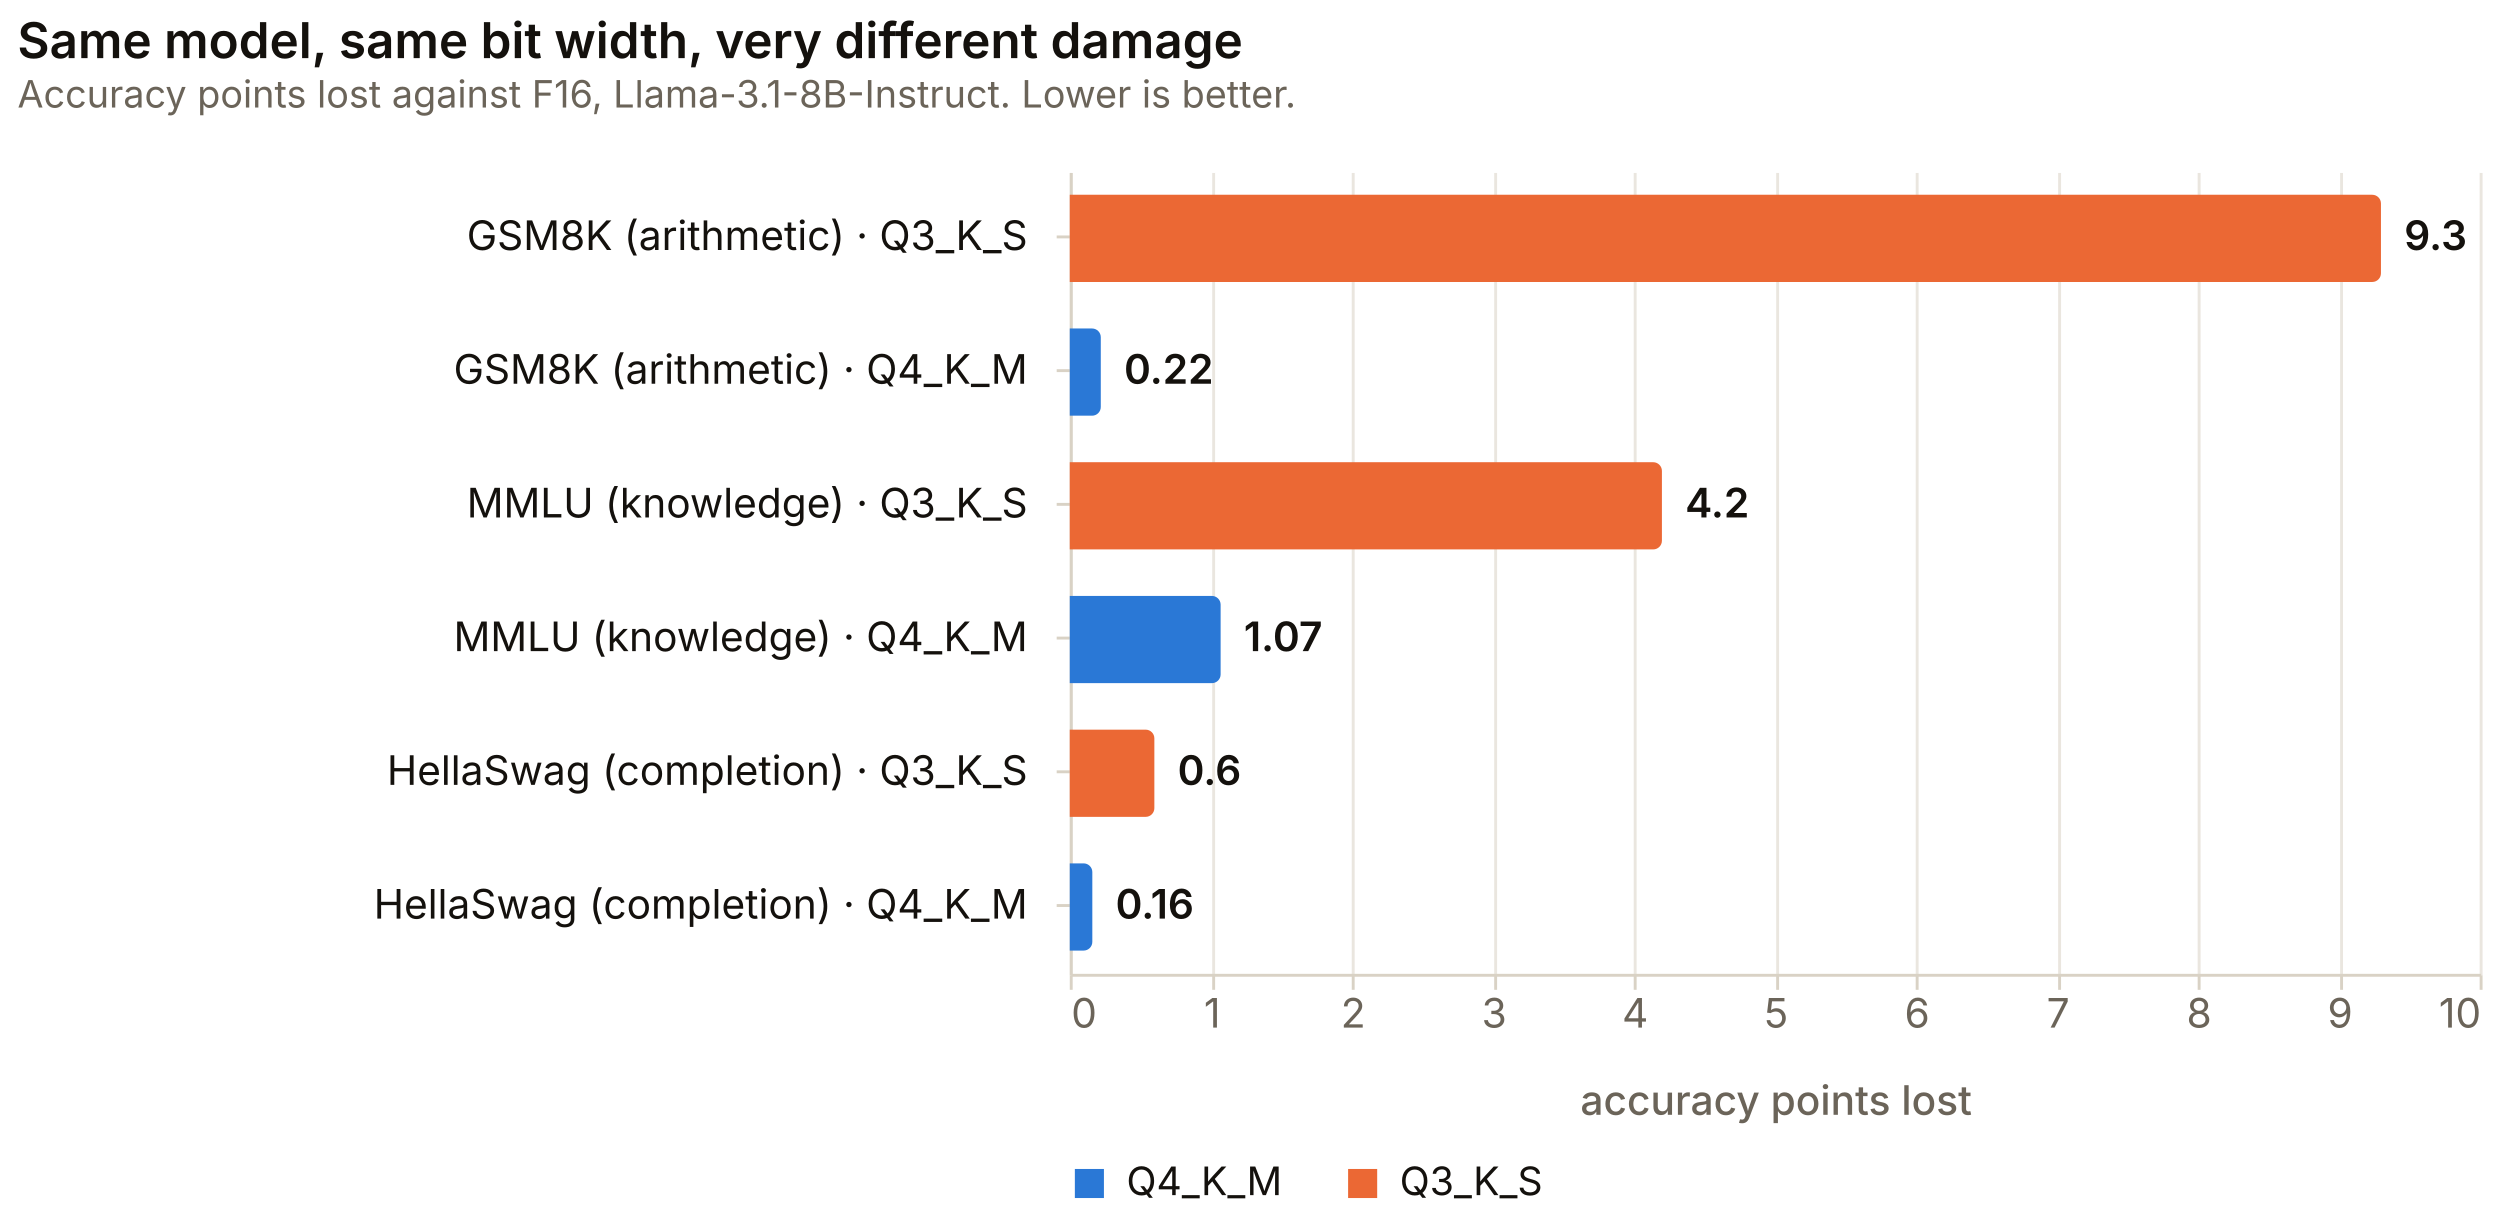
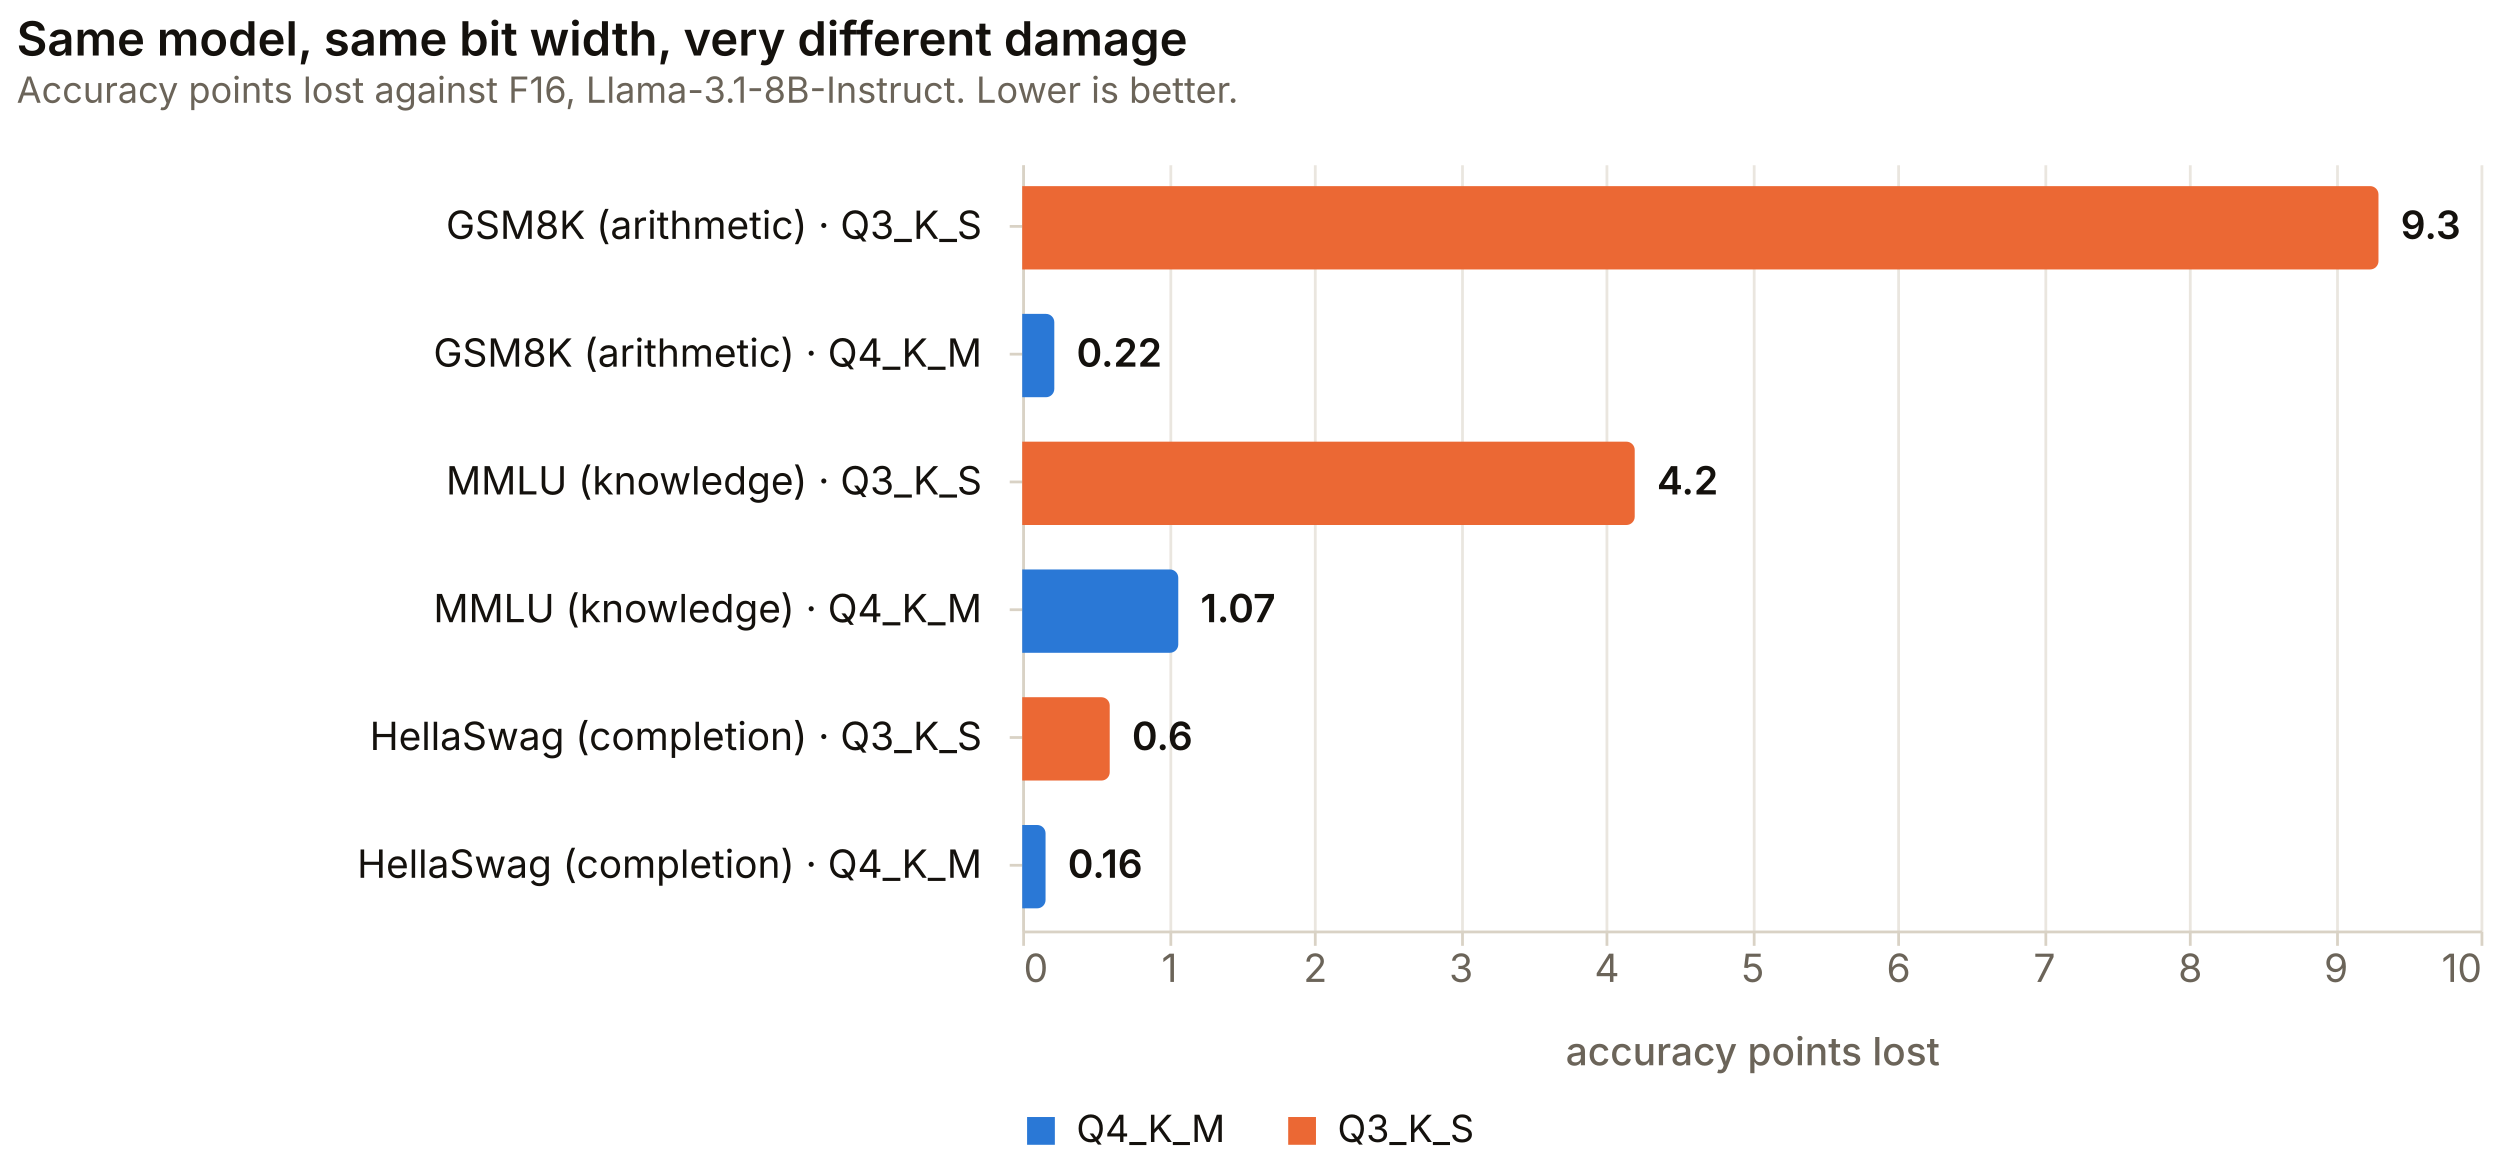
- <svg xmlns="http://www.w3.org/2000/svg" version="1.1" class="marks" width="860" height="420" viewBox="0 0 860 420">
+ <svg xmlns="http://www.w3.org/2000/svg" version="1.1" class="marks" width="900" height="420" viewBox="0 0 900 420">
  <g fill="none" stroke-miterlimit="4" transform="translate(368,59)">
    <g class="mark-group role-frame root" role="graphics-object" aria-roledescription="group mark container">
      <g transform="translate(0,0)">
-         <path class="background" aria-hidden="true" d="M0,0h485v276h-485Z" />
+         <path class="background" aria-hidden="true" d="M0,0h525v276h-525Z" />
        <g>
          <g class="mark-group role-axis" aria-hidden="true">
            <g transform="translate(0.5,276.5)">
              <path class="background" aria-hidden="true" d="M0,0h0v0h0Z" pointer-events="none" />
              <g>
                <g class="mark-rule role-axis-grid" pointer-events="none">
                  <line transform="translate(0,0)" x2="0" y2="-276" stroke="#d9d2c5" stroke-opacity="0.55" stroke-width="1" opacity="1" />
-                   <line transform="translate(49,0)" x2="0" y2="-276" stroke="#d9d2c5" stroke-opacity="0.55" stroke-width="1" opacity="1" />
-                   <line transform="translate(97,0)" x2="0" y2="-276" stroke="#d9d2c5" stroke-opacity="0.55" stroke-width="1" opacity="1" />
-                   <line transform="translate(146,0)" x2="0" y2="-276" stroke="#d9d2c5" stroke-opacity="0.55" stroke-width="1" opacity="1" />
-                   <line transform="translate(194,0)" x2="0" y2="-276" stroke="#d9d2c5" stroke-opacity="0.55" stroke-width="1" opacity="1" />
-                   <line transform="translate(243,0)" x2="0" y2="-276" stroke="#d9d2c5" stroke-opacity="0.55" stroke-width="1" opacity="1" />
-                   <line transform="translate(291,0)" x2="0" y2="-276" stroke="#d9d2c5" stroke-opacity="0.55" stroke-width="1" opacity="1" />
-                   <line transform="translate(340,0)" x2="0" y2="-276" stroke="#d9d2c5" stroke-opacity="0.55" stroke-width="1" opacity="1" />
-                   <line transform="translate(388,0)" x2="0" y2="-276" stroke="#d9d2c5" stroke-opacity="0.55" stroke-width="1" opacity="1" />
-                   <line transform="translate(437,0)" x2="0" y2="-276" stroke="#d9d2c5" stroke-opacity="0.55" stroke-width="1" opacity="1" />
-                   <line transform="translate(485,0)" x2="0" y2="-276" stroke="#d9d2c5" stroke-opacity="0.55" stroke-width="1" opacity="1" />
+                   <line transform="translate(53,0)" x2="0" y2="-276" stroke="#d9d2c5" stroke-opacity="0.55" stroke-width="1" opacity="1" />
+                   <line transform="translate(105,0)" x2="0" y2="-276" stroke="#d9d2c5" stroke-opacity="0.55" stroke-width="1" opacity="1" />
+                   <line transform="translate(158,0)" x2="0" y2="-276" stroke="#d9d2c5" stroke-opacity="0.55" stroke-width="1" opacity="1" />
+                   <line transform="translate(210,0)" x2="0" y2="-276" stroke="#d9d2c5" stroke-opacity="0.55" stroke-width="1" opacity="1" />
+                   <line transform="translate(263,0)" x2="0" y2="-276" stroke="#d9d2c5" stroke-opacity="0.55" stroke-width="1" opacity="1" />
+                   <line transform="translate(315,0)" x2="0" y2="-276" stroke="#d9d2c5" stroke-opacity="0.55" stroke-width="1" opacity="1" />
+                   <line transform="translate(368,0)" x2="0" y2="-276" stroke="#d9d2c5" stroke-opacity="0.55" stroke-width="1" opacity="1" />
+                   <line transform="translate(420,0)" x2="0" y2="-276" stroke="#d9d2c5" stroke-opacity="0.55" stroke-width="1" opacity="1" />
+                   <line transform="translate(473,0)" x2="0" y2="-276" stroke="#d9d2c5" stroke-opacity="0.55" stroke-width="1" opacity="1" />
+                   <line transform="translate(525,0)" x2="0" y2="-276" stroke="#d9d2c5" stroke-opacity="0.55" stroke-width="1" opacity="1" />
                </g>
              </g>
              <path class="foreground" aria-hidden="true" d="" pointer-events="none" display="none" />
            </g>
          </g>
          <g class="mark-group role-axis" role="graphics-symbol" aria-roledescription="axis" aria-label="X-axis titled 'accuracy points lost' for a linear scale with values from 0 to 10">
            <g transform="translate(0.5,276.5)">
              <path class="background" aria-hidden="true" d="M0,0h0v0h0Z" pointer-events="none" />
              <g>
                <g class="mark-rule role-axis-tick" pointer-events="none">
                  <line transform="translate(0,0)" x2="0" y2="5" stroke="#d9d2c5" stroke-width="1" opacity="1" />
-                   <line transform="translate(49,0)" x2="0" y2="5" stroke="#d9d2c5" stroke-width="1" opacity="1" />
-                   <line transform="translate(97,0)" x2="0" y2="5" stroke="#d9d2c5" stroke-width="1" opacity="1" />
-                   <line transform="translate(146,0)" x2="0" y2="5" stroke="#d9d2c5" stroke-width="1" opacity="1" />
-                   <line transform="translate(194,0)" x2="0" y2="5" stroke="#d9d2c5" stroke-width="1" opacity="1" />
-                   <line transform="translate(243,0)" x2="0" y2="5" stroke="#d9d2c5" stroke-width="1" opacity="1" />
-                   <line transform="translate(291,0)" x2="0" y2="5" stroke="#d9d2c5" stroke-width="1" opacity="1" />
-                   <line transform="translate(340,0)" x2="0" y2="5" stroke="#d9d2c5" stroke-width="1" opacity="1" />
-                   <line transform="translate(388,0)" x2="0" y2="5" stroke="#d9d2c5" stroke-width="1" opacity="1" />
-                   <line transform="translate(437,0)" x2="0" y2="5" stroke="#d9d2c5" stroke-width="1" opacity="1" />
-                   <line transform="translate(485,0)" x2="0" y2="5" stroke="#d9d2c5" stroke-width="1" opacity="1" />
+                   <line transform="translate(53,0)" x2="0" y2="5" stroke="#d9d2c5" stroke-width="1" opacity="1" />
+                   <line transform="translate(105,0)" x2="0" y2="5" stroke="#d9d2c5" stroke-width="1" opacity="1" />
+                   <line transform="translate(158,0)" x2="0" y2="5" stroke="#d9d2c5" stroke-width="1" opacity="1" />
+                   <line transform="translate(210,0)" x2="0" y2="5" stroke="#d9d2c5" stroke-width="1" opacity="1" />
+                   <line transform="translate(263,0)" x2="0" y2="5" stroke="#d9d2c5" stroke-width="1" opacity="1" />
+                   <line transform="translate(315,0)" x2="0" y2="5" stroke="#d9d2c5" stroke-width="1" opacity="1" />
+                   <line transform="translate(368,0)" x2="0" y2="5" stroke="#d9d2c5" stroke-width="1" opacity="1" />
+                   <line transform="translate(420,0)" x2="0" y2="5" stroke="#d9d2c5" stroke-width="1" opacity="1" />
+                   <line transform="translate(473,0)" x2="0" y2="5" stroke="#d9d2c5" stroke-width="1" opacity="1" />
+                   <line transform="translate(525,0)" x2="0" y2="5" stroke="#d9d2c5" stroke-width="1" opacity="1" />
                </g>
                <g class="mark-text role-axis-label" pointer-events="none">
                  <text text-anchor="start" transform="translate(0,18)" font-family="ui-sans-serif, system-ui, -apple-system, 'Segoe UI', Inter, Helvetica, Arial, sans-serif" font-size="14px" fill="#6b6459" opacity="1">0</text>
-                   <text text-anchor="middle" transform="translate(48.5,18)" font-family="ui-sans-serif, system-ui, -apple-system, 'Segoe UI', Inter, Helvetica, Arial, sans-serif" font-size="14px" fill="#6b6459" opacity="1">1</text>
-                   <text text-anchor="middle" transform="translate(97,18)" font-family="ui-sans-serif, system-ui, -apple-system, 'Segoe UI', Inter, Helvetica, Arial, sans-serif" font-size="14px" fill="#6b6459" opacity="1">2</text>
-                   <text text-anchor="middle" transform="translate(145.5,18)" font-family="ui-sans-serif, system-ui, -apple-system, 'Segoe UI', Inter, Helvetica, Arial, sans-serif" font-size="14px" fill="#6b6459" opacity="1">3</text>
-                   <text text-anchor="middle" transform="translate(194,18)" font-family="ui-sans-serif, system-ui, -apple-system, 'Segoe UI', Inter, Helvetica, Arial, sans-serif" font-size="14px" fill="#6b6459" opacity="1">4</text>
-                   <text text-anchor="middle" transform="translate(242.5,18)" font-family="ui-sans-serif, system-ui, -apple-system, 'Segoe UI', Inter, Helvetica, Arial, sans-serif" font-size="14px" fill="#6b6459" opacity="1">5</text>
-                   <text text-anchor="middle" transform="translate(291,18)" font-family="ui-sans-serif, system-ui, -apple-system, 'Segoe UI', Inter, Helvetica, Arial, sans-serif" font-size="14px" fill="#6b6459" opacity="1">6</text>
-                   <text text-anchor="middle" transform="translate(339.5,18)" font-family="ui-sans-serif, system-ui, -apple-system, 'Segoe UI', Inter, Helvetica, Arial, sans-serif" font-size="14px" fill="#6b6459" opacity="1">7</text>
-                   <text text-anchor="middle" transform="translate(388,18)" font-family="ui-sans-serif, system-ui, -apple-system, 'Segoe UI', Inter, Helvetica, Arial, sans-serif" font-size="14px" fill="#6b6459" opacity="1">8</text>
-                   <text text-anchor="middle" transform="translate(436.5,18)" font-family="ui-sans-serif, system-ui, -apple-system, 'Segoe UI', Inter, Helvetica, Arial, sans-serif" font-size="14px" fill="#6b6459" opacity="1">9</text>
-                   <text text-anchor="end" transform="translate(485,18)" font-family="ui-sans-serif, system-ui, -apple-system, 'Segoe UI', Inter, Helvetica, Arial, sans-serif" font-size="14px" fill="#6b6459" opacity="1">10</text>
+                   <text text-anchor="middle" transform="translate(52.5,18)" font-family="ui-sans-serif, system-ui, -apple-system, 'Segoe UI', Inter, Helvetica, Arial, sans-serif" font-size="14px" fill="#6b6459" opacity="1">1</text>
+                   <text text-anchor="middle" transform="translate(105,18)" font-family="ui-sans-serif, system-ui, -apple-system, 'Segoe UI', Inter, Helvetica, Arial, sans-serif" font-size="14px" fill="#6b6459" opacity="1">2</text>
+                   <text text-anchor="middle" transform="translate(157.5,18)" font-family="ui-sans-serif, system-ui, -apple-system, 'Segoe UI', Inter, Helvetica, Arial, sans-serif" font-size="14px" fill="#6b6459" opacity="1">3</text>
+                   <text text-anchor="middle" transform="translate(210,18)" font-family="ui-sans-serif, system-ui, -apple-system, 'Segoe UI', Inter, Helvetica, Arial, sans-serif" font-size="14px" fill="#6b6459" opacity="1">4</text>
+                   <text text-anchor="middle" transform="translate(262.5,18)" font-family="ui-sans-serif, system-ui, -apple-system, 'Segoe UI', Inter, Helvetica, Arial, sans-serif" font-size="14px" fill="#6b6459" opacity="1">5</text>
+                   <text text-anchor="middle" transform="translate(315,18)" font-family="ui-sans-serif, system-ui, -apple-system, 'Segoe UI', Inter, Helvetica, Arial, sans-serif" font-size="14px" fill="#6b6459" opacity="1">6</text>
+                   <text text-anchor="middle" transform="translate(367.5,18)" font-family="ui-sans-serif, system-ui, -apple-system, 'Segoe UI', Inter, Helvetica, Arial, sans-serif" font-size="14px" fill="#6b6459" opacity="1">7</text>
+                   <text text-anchor="middle" transform="translate(420,18)" font-family="ui-sans-serif, system-ui, -apple-system, 'Segoe UI', Inter, Helvetica, Arial, sans-serif" font-size="14px" fill="#6b6459" opacity="1">8</text>
+                   <text text-anchor="middle" transform="translate(472.5,18)" font-family="ui-sans-serif, system-ui, -apple-system, 'Segoe UI', Inter, Helvetica, Arial, sans-serif" font-size="14px" fill="#6b6459" opacity="1">9</text>
+                   <text text-anchor="end" transform="translate(525,18)" font-family="ui-sans-serif, system-ui, -apple-system, 'Segoe UI', Inter, Helvetica, Arial, sans-serif" font-size="14px" fill="#6b6459" opacity="1">10</text>
                </g>
                <g class="mark-rule role-axis-domain" pointer-events="none">
-                   <line transform="translate(0,0)" x2="485" y2="0" stroke="#d9d2c5" stroke-width="1" opacity="1" />
+                   <line transform="translate(0,0)" x2="525" y2="0" stroke="#d9d2c5" stroke-width="1" opacity="1" />
                </g>
                <g class="mark-text role-axis-title" pointer-events="none">
-                   <text text-anchor="middle" transform="translate(242.5,48)" font-family="ui-sans-serif, system-ui, -apple-system, 'Segoe UI', Inter, Helvetica, Arial, sans-serif" font-size="14px" font-weight="500" fill="#6b6459" opacity="1">accuracy points lost</text>
+                   <text text-anchor="middle" transform="translate(262.5,48)" font-family="ui-sans-serif, system-ui, -apple-system, 'Segoe UI', Inter, Helvetica, Arial, sans-serif" font-size="14px" font-weight="500" fill="#6b6459" opacity="1">accuracy points lost</text>
                </g>
              </g>
              <path class="foreground" aria-hidden="true" d="" pointer-events="none" display="none" />
            </g>
          </g>
          <g class="mark-group role-axis" role="graphics-symbol" aria-roledescription="axis" aria-label="Y-axis for a discrete scale with 6 values: GSM8K (arithmetic) · Q3_K_S, GSM8K (arithmetic) · Q4_K_M, MMLU (knowledge) · Q3_K_S, MMLU (knowledge) · Q4_K_M, HellaSwag (completion) · Q3_K_S, HellaSwag (completion) · Q4_K_M">
            <g transform="translate(0.5,0.5)">
              <path class="background" aria-hidden="true" d="M0,0h0v0h0Z" pointer-events="none" />
              <g>
                <g class="mark-rule role-axis-tick" pointer-events="none">
                  <line transform="translate(0,22)" x2="-5" y2="0" stroke="#d9d2c5" stroke-width="1" opacity="1" />
                  <line transform="translate(0,68)" x2="-5" y2="0" stroke="#d9d2c5" stroke-width="1" opacity="1" />
                  <line transform="translate(0,114)" x2="-5" y2="0" stroke="#d9d2c5" stroke-width="1" opacity="1" />
                  <line transform="translate(0,160)" x2="-5" y2="0" stroke="#d9d2c5" stroke-width="1" opacity="1" />
                  <line transform="translate(0,206)" x2="-5" y2="0" stroke="#d9d2c5" stroke-width="1" opacity="1" />
                  <line transform="translate(0,252)" x2="-5" y2="0" stroke="#d9d2c5" stroke-width="1" opacity="1" />
                </g>
                <g class="mark-text role-axis-label" pointer-events="none">
                  <text text-anchor="end" transform="translate(-15,26.5)" font-family="ui-sans-serif, system-ui, -apple-system, 'Segoe UI', Inter, Helvetica, Arial, sans-serif" font-size="14px" fill="#14110d" opacity="1">GSM8K (arithmetic) · Q3_K_S</text>
                  <text text-anchor="end" transform="translate(-15,72.5)" font-family="ui-sans-serif, system-ui, -apple-system, 'Segoe UI', Inter, Helvetica, Arial, sans-serif" font-size="14px" fill="#14110d" opacity="1">GSM8K (arithmetic) · Q4_K_M</text>
                  <text text-anchor="end" transform="translate(-15,118.5)" font-family="ui-sans-serif, system-ui, -apple-system, 'Segoe UI', Inter, Helvetica, Arial, sans-serif" font-size="14px" fill="#14110d" opacity="1">MMLU (knowledge) · Q3_K_S</text>
                  <text text-anchor="end" transform="translate(-15,164.5)" font-family="ui-sans-serif, system-ui, -apple-system, 'Segoe UI', Inter, Helvetica, Arial, sans-serif" font-size="14px" fill="#14110d" opacity="1">MMLU (knowledge) · Q4_K_M</text>
                  <text text-anchor="end" transform="translate(-15,210.5)" font-family="ui-sans-serif, system-ui, -apple-system, 'Segoe UI', Inter, Helvetica, Arial, sans-serif" font-size="14px" fill="#14110d" opacity="1">HellaSwag (completion) · Q3_K_S</text>
                  <text text-anchor="end" transform="translate(-15,256.5)" font-family="ui-sans-serif, system-ui, -apple-system, 'Segoe UI', Inter, Helvetica, Arial, sans-serif" font-size="14px" fill="#14110d" opacity="1">HellaSwag (completion) · Q4_K_M</text>
                </g>
                <g class="mark-rule role-axis-domain" pointer-events="none">
                  <line transform="translate(0,0)" x2="0" y2="276" stroke="#d9d2c5" stroke-width="1" opacity="1" />
                </g>
              </g>
              <path class="foreground" aria-hidden="true" d="" pointer-events="none" display="none" />
            </g>
          </g>
          <g class="mark-group role-scope" role="graphics-object" aria-roledescription="group mark container">
            <g transform="translate(0,8)">
-               <path class="background" aria-hidden="true" d="M0,0L448.05,0C449.706,0,451.05,1.344,451.05,3L451.05,27C451.05,28.656,449.706,30,448.05,30L0,30C0,30,0,30,0,30L0,0C0,0,0,0,0,0Z" />
+               <path class="background" aria-hidden="true" d="M0,0L485.25,0C486.906,0,488.25,1.344,488.25,3L488.25,27C488.25,28.656,486.906,30,485.25,30L0,30C0,30,0,30,0,30L0,0C0,0,0,0,0,0Z" />
              <g clip-path="url(#clip87)">
                <g class="mark-group role-scope" role="graphics-object" aria-roledescription="group mark container">
                  <g transform="translate(0,0)">
                    <path class="background" aria-hidden="true" d="M0,0h0v30h0Z" />
                    <g>
                      <g class="mark-rect role-mark layer_0_marks" role="graphics-object" aria-roledescription="rect mark container">
-                         <path aria-label="accuracy points lost: 9.3; label: GSM8K (arithmetic) · Q3_K_S; quant: Q3_K_S" role="graphics-symbol" aria-roledescription="bar" d="M0,0h451.05v30h-451.05Z" fill="#eb6834" />
+                         <path aria-label="accuracy points lost: 9.3; label: GSM8K (arithmetic) · Q3_K_S; quant: Q3_K_S" role="graphics-symbol" aria-roledescription="bar" d="M0,0h488.25v30h-488.25Z" fill="#eb6834" />
                      </g>
                    </g>
                    <path class="foreground" aria-hidden="true" d="" display="none" />
                  </g>
                </g>
              </g>
              <path class="foreground" aria-hidden="true" d="" display="none" />
            </g>
            <g transform="translate(0,54)">
-               <path class="background" aria-hidden="true" d="M0,0L7.67,0C9.326,0,10.67,1.344,10.67,3L10.67,27C10.67,28.656,9.326,30,7.67,30L0,30C0,30,0,30,0,30L0,0C0,0,0,0,0,0Z" />
+               <path class="background" aria-hidden="true" d="M0,0L8.55,0C10.206,0,11.55,1.344,11.55,3L11.55,27C11.55,28.656,10.206,30,8.55,30L0,30C0,30,0,30,0,30L0,0C0,0,0,0,0,0Z" />
              <g clip-path="url(#clip88)">
                <g class="mark-group role-scope" role="graphics-object" aria-roledescription="group mark container">
                  <g transform="translate(0,0)">
                    <path class="background" aria-hidden="true" d="M0,0h0v30h0Z" />
                    <g>
                      <g class="mark-rect role-mark layer_0_marks" role="graphics-object" aria-roledescription="rect mark container">
-                         <path aria-label="accuracy points lost: 0.22; label: GSM8K (arithmetic) · Q4_K_M; quant: Q4_K_M" role="graphics-symbol" aria-roledescription="bar" d="M0,0h10.67v30h-10.67Z" fill="#2a78d6" />
+                         <path aria-label="accuracy points lost: 0.22; label: GSM8K (arithmetic) · Q4_K_M; quant: Q4_K_M" role="graphics-symbol" aria-roledescription="bar" d="M0,0h11.55v30h-11.55Z" fill="#2a78d6" />
                      </g>
                    </g>
                    <path class="foreground" aria-hidden="true" d="" display="none" />
                  </g>
                </g>
              </g>
              <path class="foreground" aria-hidden="true" d="" display="none" />
            </g>
            <g transform="translate(0,100)">
-               <path class="background" aria-hidden="true" d="M0,0L200.7,0C202.356,0,203.7,1.344,203.7,3L203.7,27C203.7,28.656,202.356,30,200.7,30L0,30C0,30,0,30,0,30L0,0C0,0,0,0,0,0Z" />
+               <path class="background" aria-hidden="true" d="M0,0L217.5,0C219.156,0,220.5,1.344,220.5,3L220.5,27C220.5,28.656,219.156,30,217.5,30L0,30C0,30,0,30,0,30L0,0C0,0,0,0,0,0Z" />
              <g clip-path="url(#clip89)">
                <g class="mark-group role-scope" role="graphics-object" aria-roledescription="group mark container">
                  <g transform="translate(0,0)">
                    <path class="background" aria-hidden="true" d="M0,0h0v30h0Z" />
                    <g>
                      <g class="mark-rect role-mark layer_0_marks" role="graphics-object" aria-roledescription="rect mark container">
-                         <path aria-label="accuracy points lost: 4.2; label: MMLU (knowledge) · Q3_K_S; quant: Q3_K_S" role="graphics-symbol" aria-roledescription="bar" d="M0,0h203.7v30h-203.7Z" fill="#eb6834" />
+                         <path aria-label="accuracy points lost: 4.2; label: MMLU (knowledge) · Q3_K_S; quant: Q3_K_S" role="graphics-symbol" aria-roledescription="bar" d="M0,0h220.5v30h-220.5Z" fill="#eb6834" />
                      </g>
                    </g>
                    <path class="foreground" aria-hidden="true" d="" display="none" />
                  </g>
                </g>
              </g>
              <path class="foreground" aria-hidden="true" d="" display="none" />
            </g>
            <g transform="translate(0,146)">
-               <path class="background" aria-hidden="true" d="M0,0L48.895,0C50.551,0,51.895,1.344,51.895,3L51.895,27C51.895,28.656,50.551,30,48.895,30L0,30C0,30,0,30,0,30L0,0C0,0,0,0,0,0Z" />
+               <path class="background" aria-hidden="true" d="M0,0L53.175,0C54.831,0,56.175,1.344,56.175,3L56.175,27C56.175,28.656,54.831,30,53.175,30L0,30C0,30,0,30,0,30L0,0C0,0,0,0,0,0Z" />
              <g clip-path="url(#clip90)">
                <g class="mark-group role-scope" role="graphics-object" aria-roledescription="group mark container">
                  <g transform="translate(0,0)">
                    <path class="background" aria-hidden="true" d="M0,0h0v30h0Z" />
                    <g>
                      <g class="mark-rect role-mark layer_0_marks" role="graphics-object" aria-roledescription="rect mark container">
-                         <path aria-label="accuracy points lost: 1.07; label: MMLU (knowledge) · Q4_K_M; quant: Q4_K_M" role="graphics-symbol" aria-roledescription="bar" d="M0,0h51.895v30h-51.895Z" fill="#2a78d6" />
+                         <path aria-label="accuracy points lost: 1.07; label: MMLU (knowledge) · Q4_K_M; quant: Q4_K_M" role="graphics-symbol" aria-roledescription="bar" d="M0,0h56.175v30h-56.175Z" fill="#2a78d6" />
                      </g>
                    </g>
                    <path class="foreground" aria-hidden="true" d="" display="none" />
                  </g>
                </g>
              </g>
              <path class="foreground" aria-hidden="true" d="" display="none" />
            </g>
            <g transform="translate(0,192)">
-               <path class="background" aria-hidden="true" d="M0,0L26.1,0C27.756,0,29.1,1.344,29.1,3L29.1,27C29.1,28.656,27.756,30,26.1,30L0,30C0,30,0,30,0,30L0,0C0,0,0,0,0,0Z" />
+               <path class="background" aria-hidden="true" d="M0,0L28.5,0C30.156,0,31.5,1.344,31.5,3L31.5,27C31.5,28.656,30.156,30,28.5,30L0,30C0,30,0,30,0,30L0,0C0,0,0,0,0,0Z" />
              <g clip-path="url(#clip91)">
                <g class="mark-group role-scope" role="graphics-object" aria-roledescription="group mark container">
                  <g transform="translate(0,0)">
                    <path class="background" aria-hidden="true" d="M0,0h0v30h0Z" />
                    <g>
                      <g class="mark-rect role-mark layer_0_marks" role="graphics-object" aria-roledescription="rect mark container">
-                         <path aria-label="accuracy points lost: 0.6; label: HellaSwag (completion) · Q3_K_S; quant: Q3_K_S" role="graphics-symbol" aria-roledescription="bar" d="M0,0h29.1v30h-29.1Z" fill="#eb6834" />
+                         <path aria-label="accuracy points lost: 0.6; label: HellaSwag (completion) · Q3_K_S; quant: Q3_K_S" role="graphics-symbol" aria-roledescription="bar" d="M0,0h31.5v30h-31.5Z" fill="#eb6834" />
                      </g>
                    </g>
                    <path class="foreground" aria-hidden="true" d="" display="none" />
                  </g>
                </g>
              </g>
              <path class="foreground" aria-hidden="true" d="" display="none" />
            </g>
            <g transform="translate(0,238)">
-               <path class="background" aria-hidden="true" d="M0,0L4.76,0C6.416,0,7.76,1.344,7.76,3L7.76,27C7.76,28.656,6.416,30,4.76,30L0,30C0,30,0,30,0,30L0,0C0,0,0,0,0,0Z" />
+               <path class="background" aria-hidden="true" d="M0,0L5.4,0C7.056,0,8.4,1.344,8.4,3L8.4,27C8.4,28.656,7.056,30,5.4,30L0,30C0,30,0,30,0,30L0,0C0,0,0,0,0,0Z" />
              <g clip-path="url(#clip92)">
                <g class="mark-group role-scope" role="graphics-object" aria-roledescription="group mark container">
                  <g transform="translate(0,0)">
                    <path class="background" aria-hidden="true" d="M0,0h0v30h0Z" />
                    <g>
                      <g class="mark-rect role-mark layer_0_marks" role="graphics-object" aria-roledescription="rect mark container">
-                         <path aria-label="accuracy points lost: 0.16; label: HellaSwag (completion) · Q4_K_M; quant: Q4_K_M" role="graphics-symbol" aria-roledescription="bar" d="M0,0h7.76v30h-7.76Z" fill="#2a78d6" />
+                         <path aria-label="accuracy points lost: 0.16; label: HellaSwag (completion) · Q4_K_M; quant: Q4_K_M" role="graphics-symbol" aria-roledescription="bar" d="M0,0h8.4v30h-8.4Z" fill="#2a78d6" />
                      </g>
                    </g>
                    <path class="foreground" aria-hidden="true" d="" display="none" />
                  </g>
                </g>
              </g>
              <path class="foreground" aria-hidden="true" d="" display="none" />
            </g>
          </g>
          <g class="mark-text role-mark layer_1_marks" role="graphics-object" aria-roledescription="text mark container">
-             <text aria-label="accuracy points lost: 9.3; label: GSM8K (arithmetic) · Q3_K_S; v: 9.3" role="graphics-symbol" aria-roledescription="text mark" text-anchor="start" transform="translate(459.05,27)" font-family="ui-sans-serif, system-ui, -apple-system, 'Segoe UI', Inter, Helvetica, Arial, sans-serif" font-size="14px" font-weight="600" fill="#14110d">9.3</text>
-             <text aria-label="accuracy points lost: 0.22; label: GSM8K (arithmetic) · Q4_K_M; v: 0.22" role="graphics-symbol" aria-roledescription="text mark" text-anchor="start" transform="translate(18.67,73)" font-family="ui-sans-serif, system-ui, -apple-system, 'Segoe UI', Inter, Helvetica, Arial, sans-serif" font-size="14px" font-weight="600" fill="#14110d">0.22</text>
-             <text aria-label="accuracy points lost: 4.2; label: MMLU (knowledge) · Q3_K_S; v: 4.2" role="graphics-symbol" aria-roledescription="text mark" text-anchor="start" transform="translate(211.7,119)" font-family="ui-sans-serif, system-ui, -apple-system, 'Segoe UI', Inter, Helvetica, Arial, sans-serif" font-size="14px" font-weight="600" fill="#14110d">4.2</text>
-             <text aria-label="accuracy points lost: 1.07; label: MMLU (knowledge) · Q4_K_M; v: 1.07" role="graphics-symbol" aria-roledescription="text mark" text-anchor="start" transform="translate(59.895,165)" font-family="ui-sans-serif, system-ui, -apple-system, 'Segoe UI', Inter, Helvetica, Arial, sans-serif" font-size="14px" font-weight="600" fill="#14110d">1.07</text>
-             <text aria-label="accuracy points lost: 0.6; label: HellaSwag (completion) · Q3_K_S; v: 0.6" role="graphics-symbol" aria-roledescription="text mark" text-anchor="start" transform="translate(37.1,211)" font-family="ui-sans-serif, system-ui, -apple-system, 'Segoe UI', Inter, Helvetica, Arial, sans-serif" font-size="14px" font-weight="600" fill="#14110d">0.6</text>
-             <text aria-label="accuracy points lost: 0.16; label: HellaSwag (completion) · Q4_K_M; v: 0.16" role="graphics-symbol" aria-roledescription="text mark" text-anchor="start" transform="translate(15.76,257)" font-family="ui-sans-serif, system-ui, -apple-system, 'Segoe UI', Inter, Helvetica, Arial, sans-serif" font-size="14px" font-weight="600" fill="#14110d">0.16</text>
+             <text aria-label="accuracy points lost: 9.3; label: GSM8K (arithmetic) · Q3_K_S; v: 9.3" role="graphics-symbol" aria-roledescription="text mark" text-anchor="start" transform="translate(496.25,27)" font-family="ui-sans-serif, system-ui, -apple-system, 'Segoe UI', Inter, Helvetica, Arial, sans-serif" font-size="14px" font-weight="600" fill="#14110d">9.3</text>
+             <text aria-label="accuracy points lost: 0.22; label: GSM8K (arithmetic) · Q4_K_M; v: 0.22" role="graphics-symbol" aria-roledescription="text mark" text-anchor="start" transform="translate(19.55,73)" font-family="ui-sans-serif, system-ui, -apple-system, 'Segoe UI', Inter, Helvetica, Arial, sans-serif" font-size="14px" font-weight="600" fill="#14110d">0.22</text>
+             <text aria-label="accuracy points lost: 4.2; label: MMLU (knowledge) · Q3_K_S; v: 4.2" role="graphics-symbol" aria-roledescription="text mark" text-anchor="start" transform="translate(228.5,119)" font-family="ui-sans-serif, system-ui, -apple-system, 'Segoe UI', Inter, Helvetica, Arial, sans-serif" font-size="14px" font-weight="600" fill="#14110d">4.2</text>
+             <text aria-label="accuracy points lost: 1.07; label: MMLU (knowledge) · Q4_K_M; v: 1.07" role="graphics-symbol" aria-roledescription="text mark" text-anchor="start" transform="translate(64.175,165)" font-family="ui-sans-serif, system-ui, -apple-system, 'Segoe UI', Inter, Helvetica, Arial, sans-serif" font-size="14px" font-weight="600" fill="#14110d">1.07</text>
+             <text aria-label="accuracy points lost: 0.6; label: HellaSwag (completion) · Q3_K_S; v: 0.6" role="graphics-symbol" aria-roledescription="text mark" text-anchor="start" transform="translate(39.5,211)" font-family="ui-sans-serif, system-ui, -apple-system, 'Segoe UI', Inter, Helvetica, Arial, sans-serif" font-size="14px" font-weight="600" fill="#14110d">0.6</text>
+             <text aria-label="accuracy points lost: 0.16; label: HellaSwag (completion) · Q4_K_M; v: 0.16" role="graphics-symbol" aria-roledescription="text mark" text-anchor="start" transform="translate(16.4,257)" font-family="ui-sans-serif, system-ui, -apple-system, 'Segoe UI', Inter, Helvetica, Arial, sans-serif" font-size="14px" font-weight="600" fill="#14110d">0.16</text>
          </g>
          <g class="mark-group role-legend" role="graphics-symbol" aria-roledescription="legend" aria-label="Symbol legend for fill color with 2 values: Q4_K_M, Q3_K_S">
            <g transform="translate(0,341)">
              <path class="background" aria-hidden="true" d="M0,0h178v14h-178Z" pointer-events="none" />
              <g>
                <g class="mark-group role-legend-entry">
                  <g transform="translate(0,0)">
                    <path class="background" aria-hidden="true" d="M0,0h0v0h0Z" pointer-events="none" />
                    <g>
                      <g class="mark-group role-scope" role="graphics-object" aria-roledescription="group mark container">
                        <g transform="translate(0,0.375)">
                          <path class="background" aria-hidden="true" d="M0,0h83.5v13.25h-83.5Z" pointer-events="none" opacity="1" />
                          <g>
                            <g class="mark-symbol role-legend-symbol" pointer-events="none">
                              <path transform="translate(6.75,6.75)" d="M-5,-5h10v10h-10Z" fill="#2a78d6" stroke-width="0" opacity="1" />
                            </g>
                            <g class="mark-text role-legend-label" pointer-events="none">
                              <text text-anchor="start" transform="translate(19.5,10.75)" font-family="ui-sans-serif, system-ui, -apple-system, 'Segoe UI', Inter, Helvetica, Arial, sans-serif" font-size="13.5px" fill="#14110d" opacity="1">Q4_K_M</text>
                            </g>
                          </g>
                          <path class="foreground" aria-hidden="true" d="" pointer-events="none" display="none" />
                        </g>
                        <g transform="translate(94,0.375)">
                          <path class="background" aria-hidden="true" d="M0,0h83.5v13.25h-83.5Z" pointer-events="none" opacity="1" />
                          <g>
                            <g class="mark-symbol role-legend-symbol" pointer-events="none">
                              <path transform="translate(6.75,6.75)" d="M-5,-5h10v10h-10Z" fill="#eb6834" stroke-width="0" opacity="1" />
                            </g>
                            <g class="mark-text role-legend-label" pointer-events="none">
                              <text text-anchor="start" transform="translate(19.5,10.75)" font-family="ui-sans-serif, system-ui, -apple-system, 'Segoe UI', Inter, Helvetica, Arial, sans-serif" font-size="13.5px" fill="#14110d" opacity="1">Q3_K_S</text>
                            </g>
                          </g>
                          <path class="foreground" aria-hidden="true" d="" pointer-events="none" display="none" />
                        </g>
                      </g>
                    </g>
                    <path class="foreground" aria-hidden="true" d="" pointer-events="none" display="none" />
                  </g>
                </g>
              </g>
              <path class="foreground" aria-hidden="true" d="" pointer-events="none" display="none" />
            </g>
          </g>
          <g class="mark-group role-title">
            <g transform="translate(-362,-52)">
              <path class="background" aria-hidden="true" d="M0,0h0v0h0Z" pointer-events="none" />
              <g>
                <g class="mark-text role-title-text" role="graphics-symbol" aria-roledescription="title" aria-label="Title text 'Same model, same bit width, very different damage'" pointer-events="none">
                  <text text-anchor="start" transform="translate(0,13)" font-family="ui-sans-serif, system-ui, -apple-system, 'Segoe UI', Inter, Helvetica, Arial, sans-serif" font-size="17px" font-weight="600" fill="#14110d" opacity="1">Same model, same bit width, very different damage</text>
                </g>
                <g class="mark-text role-title-subtitle" role="graphics-symbol" aria-roledescription="subtitle" aria-label="Subtitle text 'Accuracy points lost against F16, Llama-3.1-8B-Instruct. Lower is better.'" pointer-events="none">
                  <text text-anchor="start" transform="translate(0,30)" font-family="ui-sans-serif, system-ui, -apple-system, 'Segoe UI', Inter, Helvetica, Arial, sans-serif" font-size="13px" fill="#6b6459" opacity="1">Accuracy points lost against F16, Llama-3.1-8B-Instruct. Lower is better.</text>
                </g>
              </g>
              <path class="foreground" aria-hidden="true" d="" pointer-events="none" display="none" />
            </g>
          </g>
        </g>
        <path class="foreground" aria-hidden="true" d="" display="none" />
      </g>
    </g>
  </g>
  <defs>
    <clipPath id="clip87">
-       <path d="M0,0L448.05,0C449.706,0,451.05,1.344,451.05,3L451.05,27C451.05,28.656,449.706,30,448.05,30L0,30C0,30,0,30,0,30L0,0C0,0,0,0,0,0Z" />
+       <path d="M0,0L485.25,0C486.906,0,488.25,1.344,488.25,3L488.25,27C488.25,28.656,486.906,30,485.25,30L0,30C0,30,0,30,0,30L0,0C0,0,0,0,0,0Z" />
    </clipPath>
    <clipPath id="clip88">
-       <path d="M0,0L7.67,0C9.326,0,10.67,1.344,10.67,3L10.67,27C10.67,28.656,9.326,30,7.67,30L0,30C0,30,0,30,0,30L0,0C0,0,0,0,0,0Z" />
+       <path d="M0,0L8.55,0C10.206,0,11.55,1.344,11.55,3L11.55,27C11.55,28.656,10.206,30,8.55,30L0,30C0,30,0,30,0,30L0,0C0,0,0,0,0,0Z" />
    </clipPath>
    <clipPath id="clip89">
-       <path d="M0,0L200.7,0C202.356,0,203.7,1.344,203.7,3L203.7,27C203.7,28.656,202.356,30,200.7,30L0,30C0,30,0,30,0,30L0,0C0,0,0,0,0,0Z" />
+       <path d="M0,0L217.5,0C219.156,0,220.5,1.344,220.5,3L220.5,27C220.5,28.656,219.156,30,217.5,30L0,30C0,30,0,30,0,30L0,0C0,0,0,0,0,0Z" />
    </clipPath>
    <clipPath id="clip90">
-       <path d="M0,0L48.895,0C50.551,0,51.895,1.344,51.895,3L51.895,27C51.895,28.656,50.551,30,48.895,30L0,30C0,30,0,30,0,30L0,0C0,0,0,0,0,0Z" />
+       <path d="M0,0L53.175,0C54.831,0,56.175,1.344,56.175,3L56.175,27C56.175,28.656,54.831,30,53.175,30L0,30C0,30,0,30,0,30L0,0C0,0,0,0,0,0Z" />
    </clipPath>
    <clipPath id="clip91">
-       <path d="M0,0L26.1,0C27.756,0,29.1,1.344,29.1,3L29.1,27C29.1,28.656,27.756,30,26.1,30L0,30C0,30,0,30,0,30L0,0C0,0,0,0,0,0Z" />
+       <path d="M0,0L28.5,0C30.156,0,31.5,1.344,31.5,3L31.5,27C31.5,28.656,30.156,30,28.5,30L0,30C0,30,0,30,0,30L0,0C0,0,0,0,0,0Z" />
    </clipPath>
    <clipPath id="clip92">
-       <path d="M0,0L4.76,0C6.416,0,7.76,1.344,7.76,3L7.76,27C7.76,28.656,6.416,30,4.76,30L0,30C0,30,0,30,0,30L0,0C0,0,0,0,0,0Z" />
+       <path d="M0,0L5.4,0C7.056,0,8.4,1.344,8.4,3L8.4,27C8.4,28.656,7.056,30,5.4,30L0,30C0,30,0,30,0,30L0,0C0,0,0,0,0,0Z" />
    </clipPath>
  </defs>
</svg>
